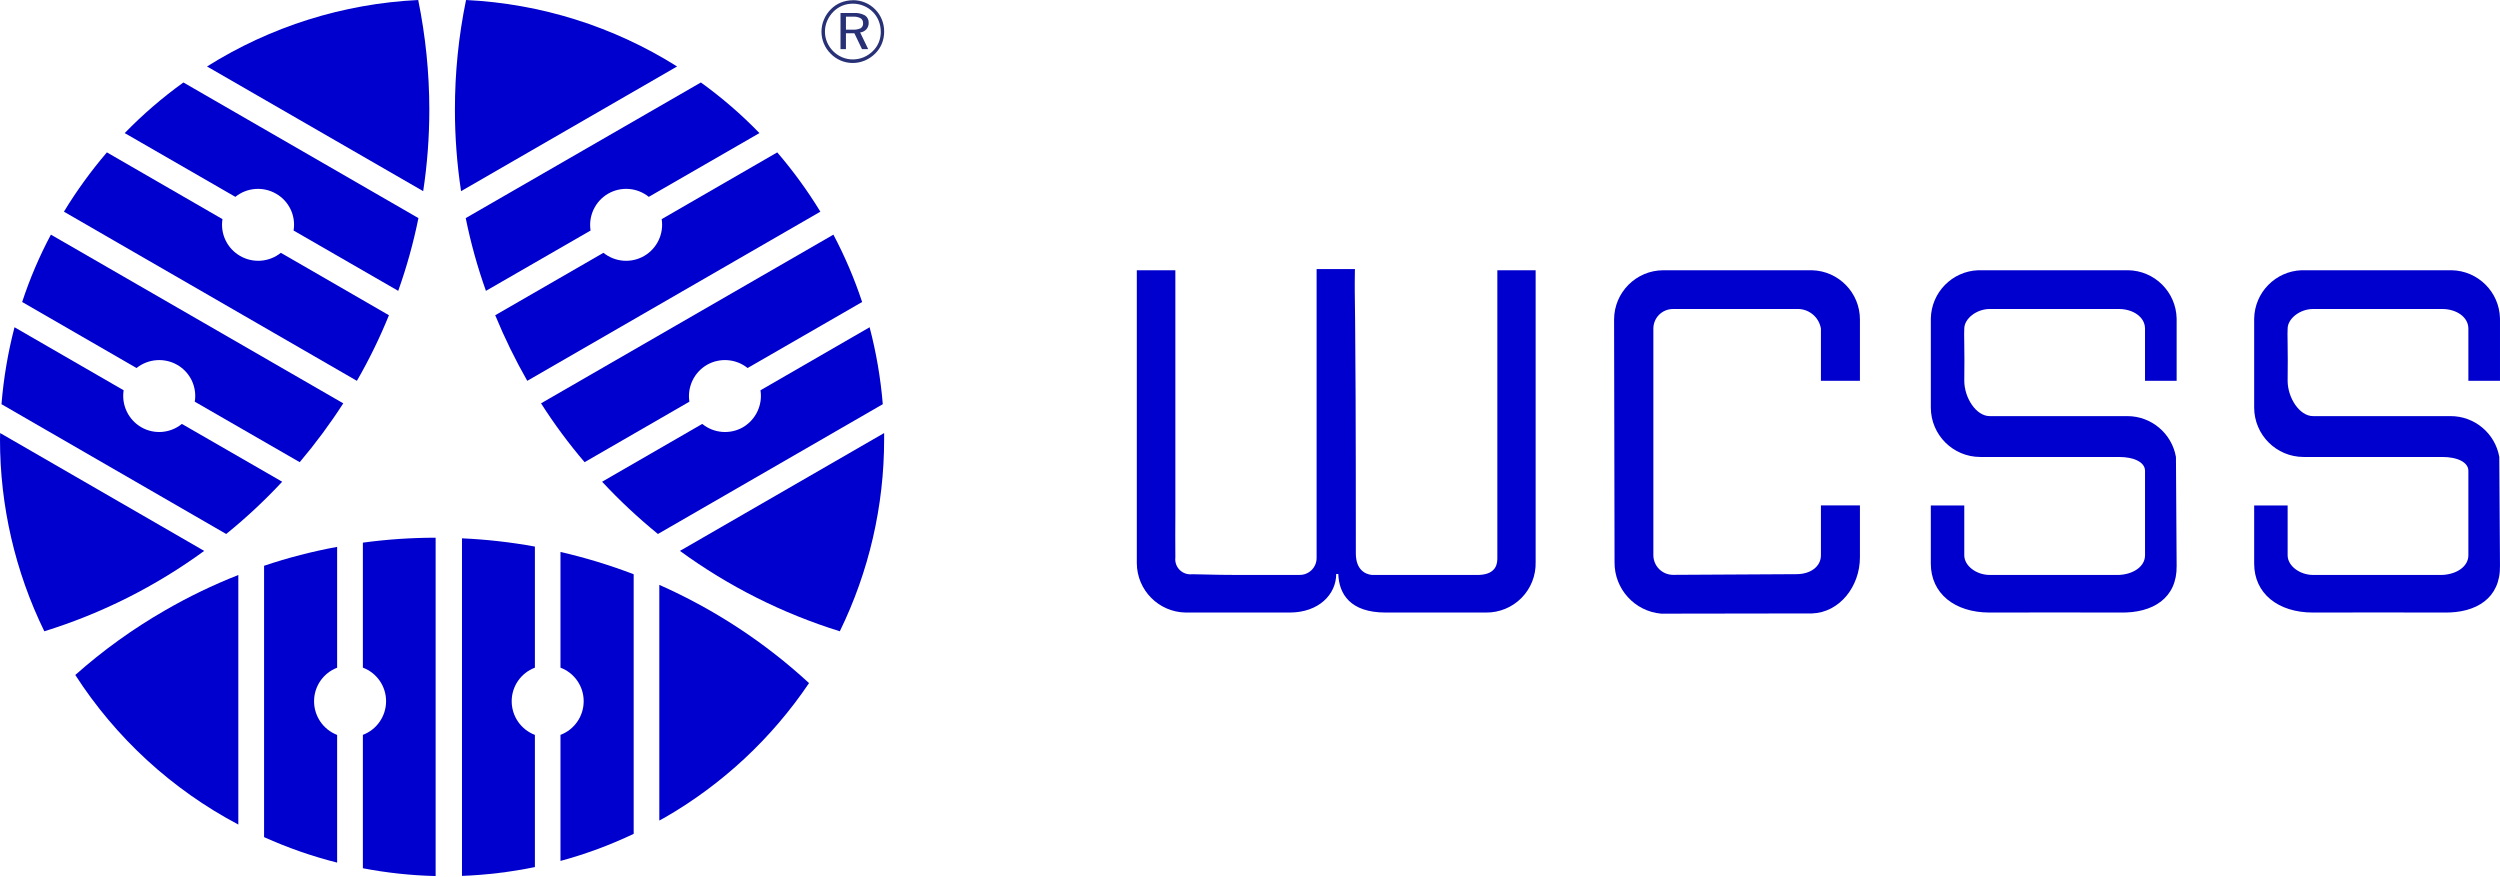
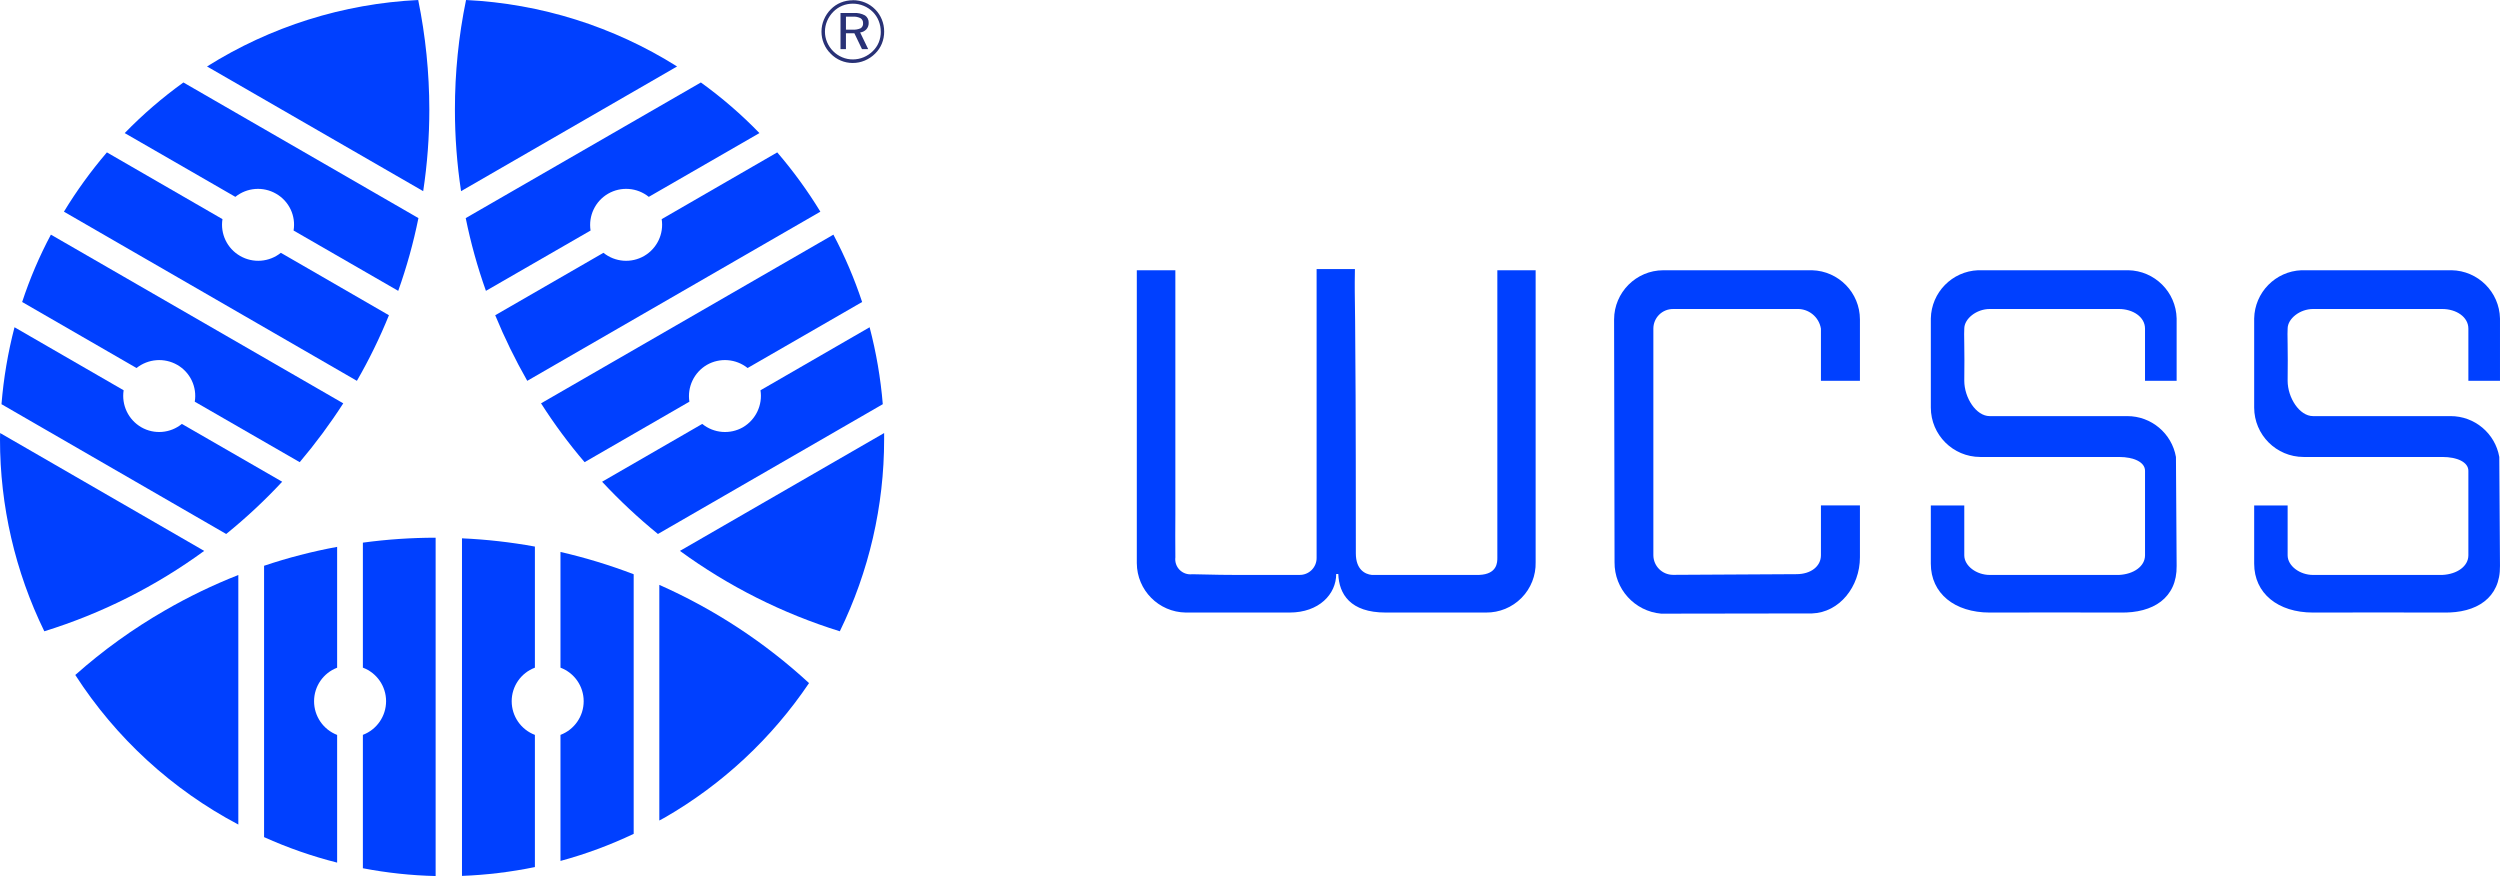
<svg xmlns="http://www.w3.org/2000/svg" width="224.862" height="78.796" viewBox="0 0 224.862 78.796">
  <defs>
-     <style>.a{fill:#0000ce;}.a,.b{fill-rule:evenodd;}.b{fill:#283176;}</style>
+     <style>.a{fill:#0040ff;}.a,.b{fill-rule:evenodd;}.b{fill:#283176;}</style>
  </defs>
  <path class="a" d="M-587.115-447.782v.566a39.32,39.32,0,0,1-3.986,17.262,49.105,49.105,0,0,1-14.38-7.231l18.366-10.6Z" transform="translate(666.638 486.735)" />
  <path class="a" d="M-613.153-490.928a40.393,40.393,0,0,1,1.185,6.921l-20.224,11.674a50.191,50.191,0,0,1-5.022-4.7l9.008-5.2a3.248,3.248,0,0,0,3.662.3,3.278,3.278,0,0,0,1.576-3.326l9.816-5.669Z" transform="translate(691.37 520.362)" />
  <path class="a" d="M-635.817-528.7a39.587,39.587,0,0,1,2.585,6.059l-10.3,5.938a3.271,3.271,0,0,0-3.662-.283,3.257,3.257,0,0,0-1.575,3.312l-9.425,5.44a47.132,47.132,0,0,1-3.918-5.292l26.3-15.175Z" transform="translate(710.776 549.804)" />
  <path class="a" d="M-655.421-562.208a40.843,40.843,0,0,1,3.878,5.332l-26.364,15.215a51.949,51.949,0,0,1-2.882-5.9l9.735-5.615a3.247,3.247,0,0,0,3.662.283,3.248,3.248,0,0,0,1.576-3.312l10.395-6.005Z" transform="translate(725.331 575.915)" />
  <path class="a" d="M-671.658-590.707a39.387,39.387,0,0,1,5.265,4.551l-9.951,5.736a3.247,3.247,0,0,0-3.662-.283,3.247,3.247,0,0,0-1.575,3.312l-9.412,5.426a47.87,47.87,0,0,1-1.818-6.544l21.153-12.2Z" transform="translate(734.7 598.126)" />
  <path class="a" d="M-696.209-624.333a39.226,39.226,0,0,1,18.985,5.978l-19.43,11.216a48.892,48.892,0,0,1-.552-7.338,48.663,48.663,0,0,1,1-9.856Z" transform="translate(738.124 624.333)" />
  <path class="a" d="M-882.654-447.782c0,.189-.013.377-.013.566a39.321,39.321,0,0,0,3.986,17.262,48.936,48.936,0,0,0,14.38-7.231l-18.353-10.6Z" transform="translate(882.667 486.735)" />
  <path class="a" d="M-880.885-490.928a40.385,40.385,0,0,0-1.171,6.921l20.211,11.674a48.928,48.928,0,0,0,5.036-4.7l-9.022-5.2a3.228,3.228,0,0,1-3.649.3,3.265,3.265,0,0,1-1.589-3.326l-9.816-5.669Z" transform="translate(882.19 520.362)" />
  <path class="a" d="M-871.05-528.7a38.318,38.318,0,0,0-2.585,6.059l10.287,5.938a3.275,3.275,0,0,1,3.663-.283,3.216,3.216,0,0,1,1.575,3.312l9.439,5.44a50.722,50.722,0,0,0,3.918-5.292l-26.3-15.175Z" transform="translate(875.628 549.804)" />
  <path class="a" d="M-852.743-562.208a40.743,40.743,0,0,0-3.865,5.332l26.351,15.215a47.783,47.783,0,0,0,2.882-5.9l-9.722-5.615a3.251,3.251,0,0,1-3.662.283,3.236,3.236,0,0,1-1.589-3.312l-10.395-6.005Z" transform="translate(862.358 575.915)" />
  <path class="a" d="M-826.553-590.707a39.507,39.507,0,0,0-5.278,4.551l9.951,5.736a3.251,3.251,0,0,1,3.663-.283,3.206,3.206,0,0,1,1.575,3.312l9.412,5.426a47.921,47.921,0,0,0,1.818-6.544l-21.14-12.2Z" transform="translate(843.048 598.126)" />
  <path class="a" d="M-779.267-624.333a39.277,39.277,0,0,0-19,5.978l19.443,11.216a48.892,48.892,0,0,0,.552-7.338,49.628,49.628,0,0,0-1-9.856Z" transform="translate(816.888 624.333)" />
  <path class="a" d="M-613.9-364.706c.175-.094.337-.175.5-.269a39.4,39.4,0,0,0,12.967-12.091A49.341,49.341,0,0,0-613.9-385.9v21.194Z" transform="translate(673.202 438.507)" />
  <path class="a" d="M-654.181-371.534a39.247,39.247,0,0,0,6.584-2.437V-397.32a49.43,49.43,0,0,0-6.584-2.006v10.408a3.22,3.22,0,0,1,2.087,3.016,3.237,3.237,0,0,1-2.087,3.03v11.337Z" transform="translate(704.593 448.971)" />
  <path class="a" d="M-694.337-374.517a40.183,40.183,0,0,0,6.558-.795V-387.2a3.238,3.238,0,0,1-2.087-3.03,3.22,3.22,0,0,1,2.087-3.016v-10.893a48.649,48.649,0,0,0-6.558-.741v30.363Z" transform="translate(735.89 453.3)" />
  <path class="a" d="M-734.737-375.394a39.531,39.531,0,0,0,6.544.7v-30.431a48.6,48.6,0,0,0-6.544.444v11.243a3.22,3.22,0,0,1,2.087,3.016,3.238,3.238,0,0,1-2.087,3.03v12Z" transform="translate(767.376 453.489)" />
  <path class="a" d="M-775.015-375.293A39.569,39.569,0,0,0-768.444-373v-11.485a3.245,3.245,0,0,1-2.074-3.03,3.227,3.227,0,0,1,2.074-3.016V-401.4a47.614,47.614,0,0,0-6.571,1.7v24.412Z" transform="translate(798.767 450.588)" />
  <path class="a" d="M-851.97-380.934a39.244,39.244,0,0,0,14.663,13.452v-22.446a49.075,49.075,0,0,0-6.625,3.2,48.688,48.688,0,0,0-8.038,5.79Z" transform="translate(858.743 441.646)" />
  <path class="a" d="M-386.81-514.533h3.446v26.262a4.418,4.418,0,0,1-4.464,4.526h-9.031c-3.176,0-4.193-1.661-4.256-3.467h-.187c0,1.806-1.536,3.467-4.193,3.467h-9.342a4.466,4.466,0,0,1-4.4-4.443v-.083h0v-26.262h3.467v22.006c-.021,1.2,0,2.47,0,3.82a1.36,1.36,0,0,0,1.516,1.516c.831,0,1.952.062,3.778.062h5.854a1.517,1.517,0,0,0,1.557-1.557v-25.951h3.446c-.062,3.882.083.1.083,25.577,0,1.453.831,1.869,1.433,1.931h9.654c1.64-.062,1.64-1.142,1.64-1.536v-25.867Z" transform="translate(521.487 538.84)" />
  <path class="a" d="M-221.124-488.527v-20.387a1.763,1.763,0,0,1,1.765-1.765h11.107a2.113,2.113,0,0,1,2.2,1.765v4.692h3.508v-5.5h0v-.021a4.428,4.428,0,0,0-4.3-4.422h-13.39a4.439,4.439,0,0,0-4.422,4.422v.1h0l.041,21.736a4.6,4.6,0,0,0,4.194,4.63l13.577-.021c2.45-.083,4.3-2.408,4.3-5.045v-4.671h-3.508v4.484c0,1-.914,1.7-2.2,1.7l-11.107.062a1.776,1.776,0,0,1-1.765-1.765Z" transform="translate(369.835 538.473)" />
  <path class="a" d="M-78.513-483.378c2.948.062,5.107-1.308,5.066-4.194l-.062-9.8a4.443,4.443,0,0,0-4.38-3.674H-90.263c-1.225,0-2.284-1.661-2.284-3.177.041-2.761-.042-4.36,0-4.692,0-.893,1.1-1.765,2.284-1.765h11.626c1.246,0,2.346.706,2.346,1.765v4.692h2.844v-5.605h0a4.437,4.437,0,0,0-4.36-4.339H-91.3a4.433,4.433,0,0,0-4.256,4.339h0v8.014h0a4.448,4.448,0,0,0,4.443,4.443h12.477c1.37,0,2.346.477,2.346,1.246v7.6c0,.976-1,1.7-2.346,1.765H-90.263c-1.183,0-2.284-.81-2.284-1.765v-4.484h-3.01v5.232h0c0,2.678,2.138,4.4,5.294,4.4,3.9,0,7.827-.021,11.75,0Z" transform="translate(269.224 538.473)" />
  <path class="a" d="M53.312-483.378c2.948.062,5.107-1.308,5.065-4.194l-.062-9.8a4.443,4.443,0,0,0-4.381-3.674H41.562c-1.225,0-2.284-1.661-2.284-3.177.041-2.761-.042-4.36,0-4.692,0-.893,1.1-1.765,2.284-1.765H53.188c1.246,0,2.346.706,2.346,1.765v4.692h2.844v-5.605h0a4.437,4.437,0,0,0-4.36-4.339H40.524a4.433,4.433,0,0,0-4.256,4.339h0v8.014h0a4.448,4.448,0,0,0,4.443,4.443H53.188c1.37,0,2.346.477,2.346,1.246v7.6c0,.976-1,1.7-2.346,1.765H41.562c-1.184,0-2.284-.81-2.284-1.765v-4.484h-3.01v5.232h0c0,2.678,2.138,4.4,5.294,4.4,3.9,0,7.827-.021,11.75,0Z" transform="translate(166.483 538.473)" />
  <path class="b" d="M-544.974-622.776h-.608v1.167h.608a1.466,1.466,0,0,0,.723-.129.477.477,0,0,0,.208-.438.5.5,0,0,0-.22-.46,1.366,1.366,0,0,0-.711-.141Zm.092-.331a1.862,1.862,0,0,1,1.015.219.757.757,0,0,1,.329.678.826.826,0,0,1-.208.573.887.887,0,0,1-.559.281l.724,1.5h-.559l-.685-1.429h-.758v1.429h-.489v-3.251Zm2.43,1.682a2.565,2.565,0,0,0-.185-.973,2.4,2.4,0,0,0-.531-.807,2.525,2.525,0,0,0-.823-.548,2.513,2.513,0,0,0-.975-.191,2.492,2.492,0,0,0-.95.184,2.475,2.475,0,0,0-.8.539,2.682,2.682,0,0,0-.56.832,2.423,2.423,0,0,0-.195.956,2.419,2.419,0,0,0,.191.95,2.556,2.556,0,0,0,.549.815,2.527,2.527,0,0,0,.816.548,2.43,2.43,0,0,0,.952.19,2.514,2.514,0,0,0,.965-.192,2.625,2.625,0,0,0,.833-.555,2.326,2.326,0,0,0,.534-.786,2.5,2.5,0,0,0,.182-.964Zm-2.514-2.834a2.871,2.871,0,0,1,1.1.212,2.724,2.724,0,0,1,.911.616,2.716,2.716,0,0,1,.6.907,2.831,2.831,0,0,1,.21,1.087,2.827,2.827,0,0,1-.206,1.083,2.631,2.631,0,0,1-.606.9,2.9,2.9,0,0,1-.932.626,2.754,2.754,0,0,1-1.078.218,2.743,2.743,0,0,1-1.076-.214,2.747,2.747,0,0,1-.911-.622,2.765,2.765,0,0,1-.617-.912,2.8,2.8,0,0,1-.212-1.075,2.749,2.749,0,0,1,.218-1.075,2.9,2.9,0,0,1,.626-.935,2.665,2.665,0,0,1,.892-.6,2.819,2.819,0,0,1,1.079-.208Z" transform="translate(621.671 624.275)" />
</svg>
